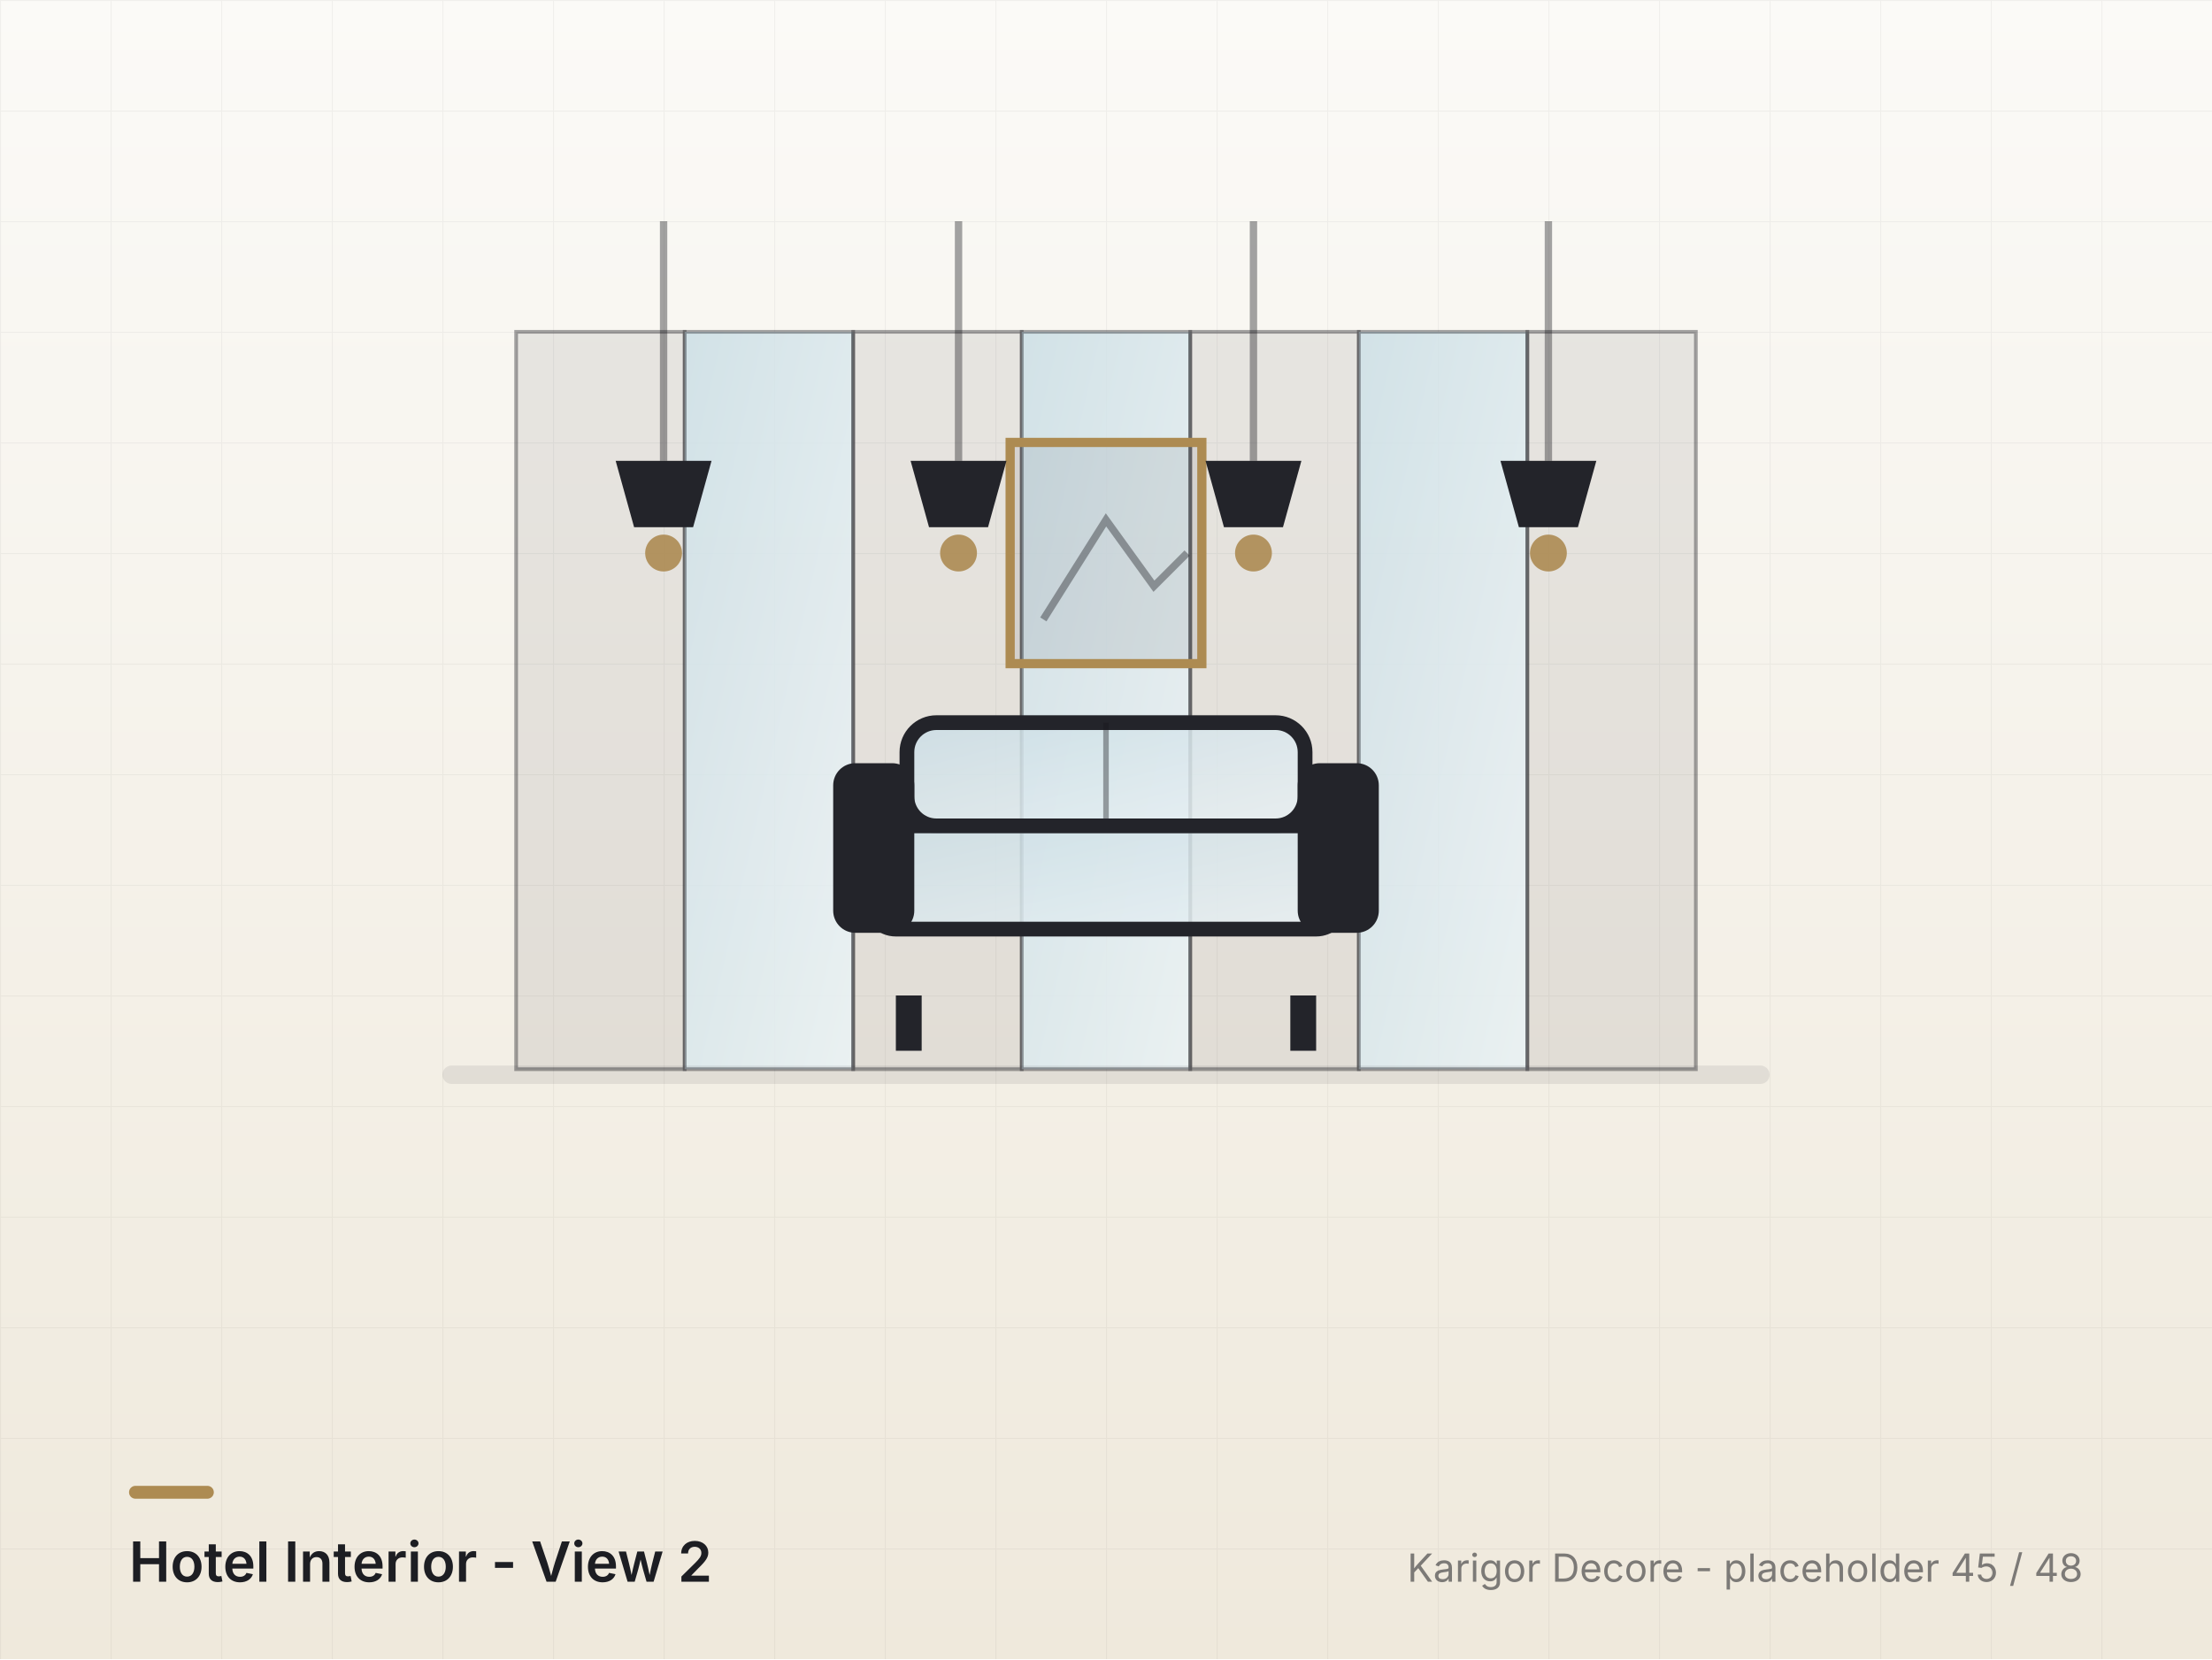
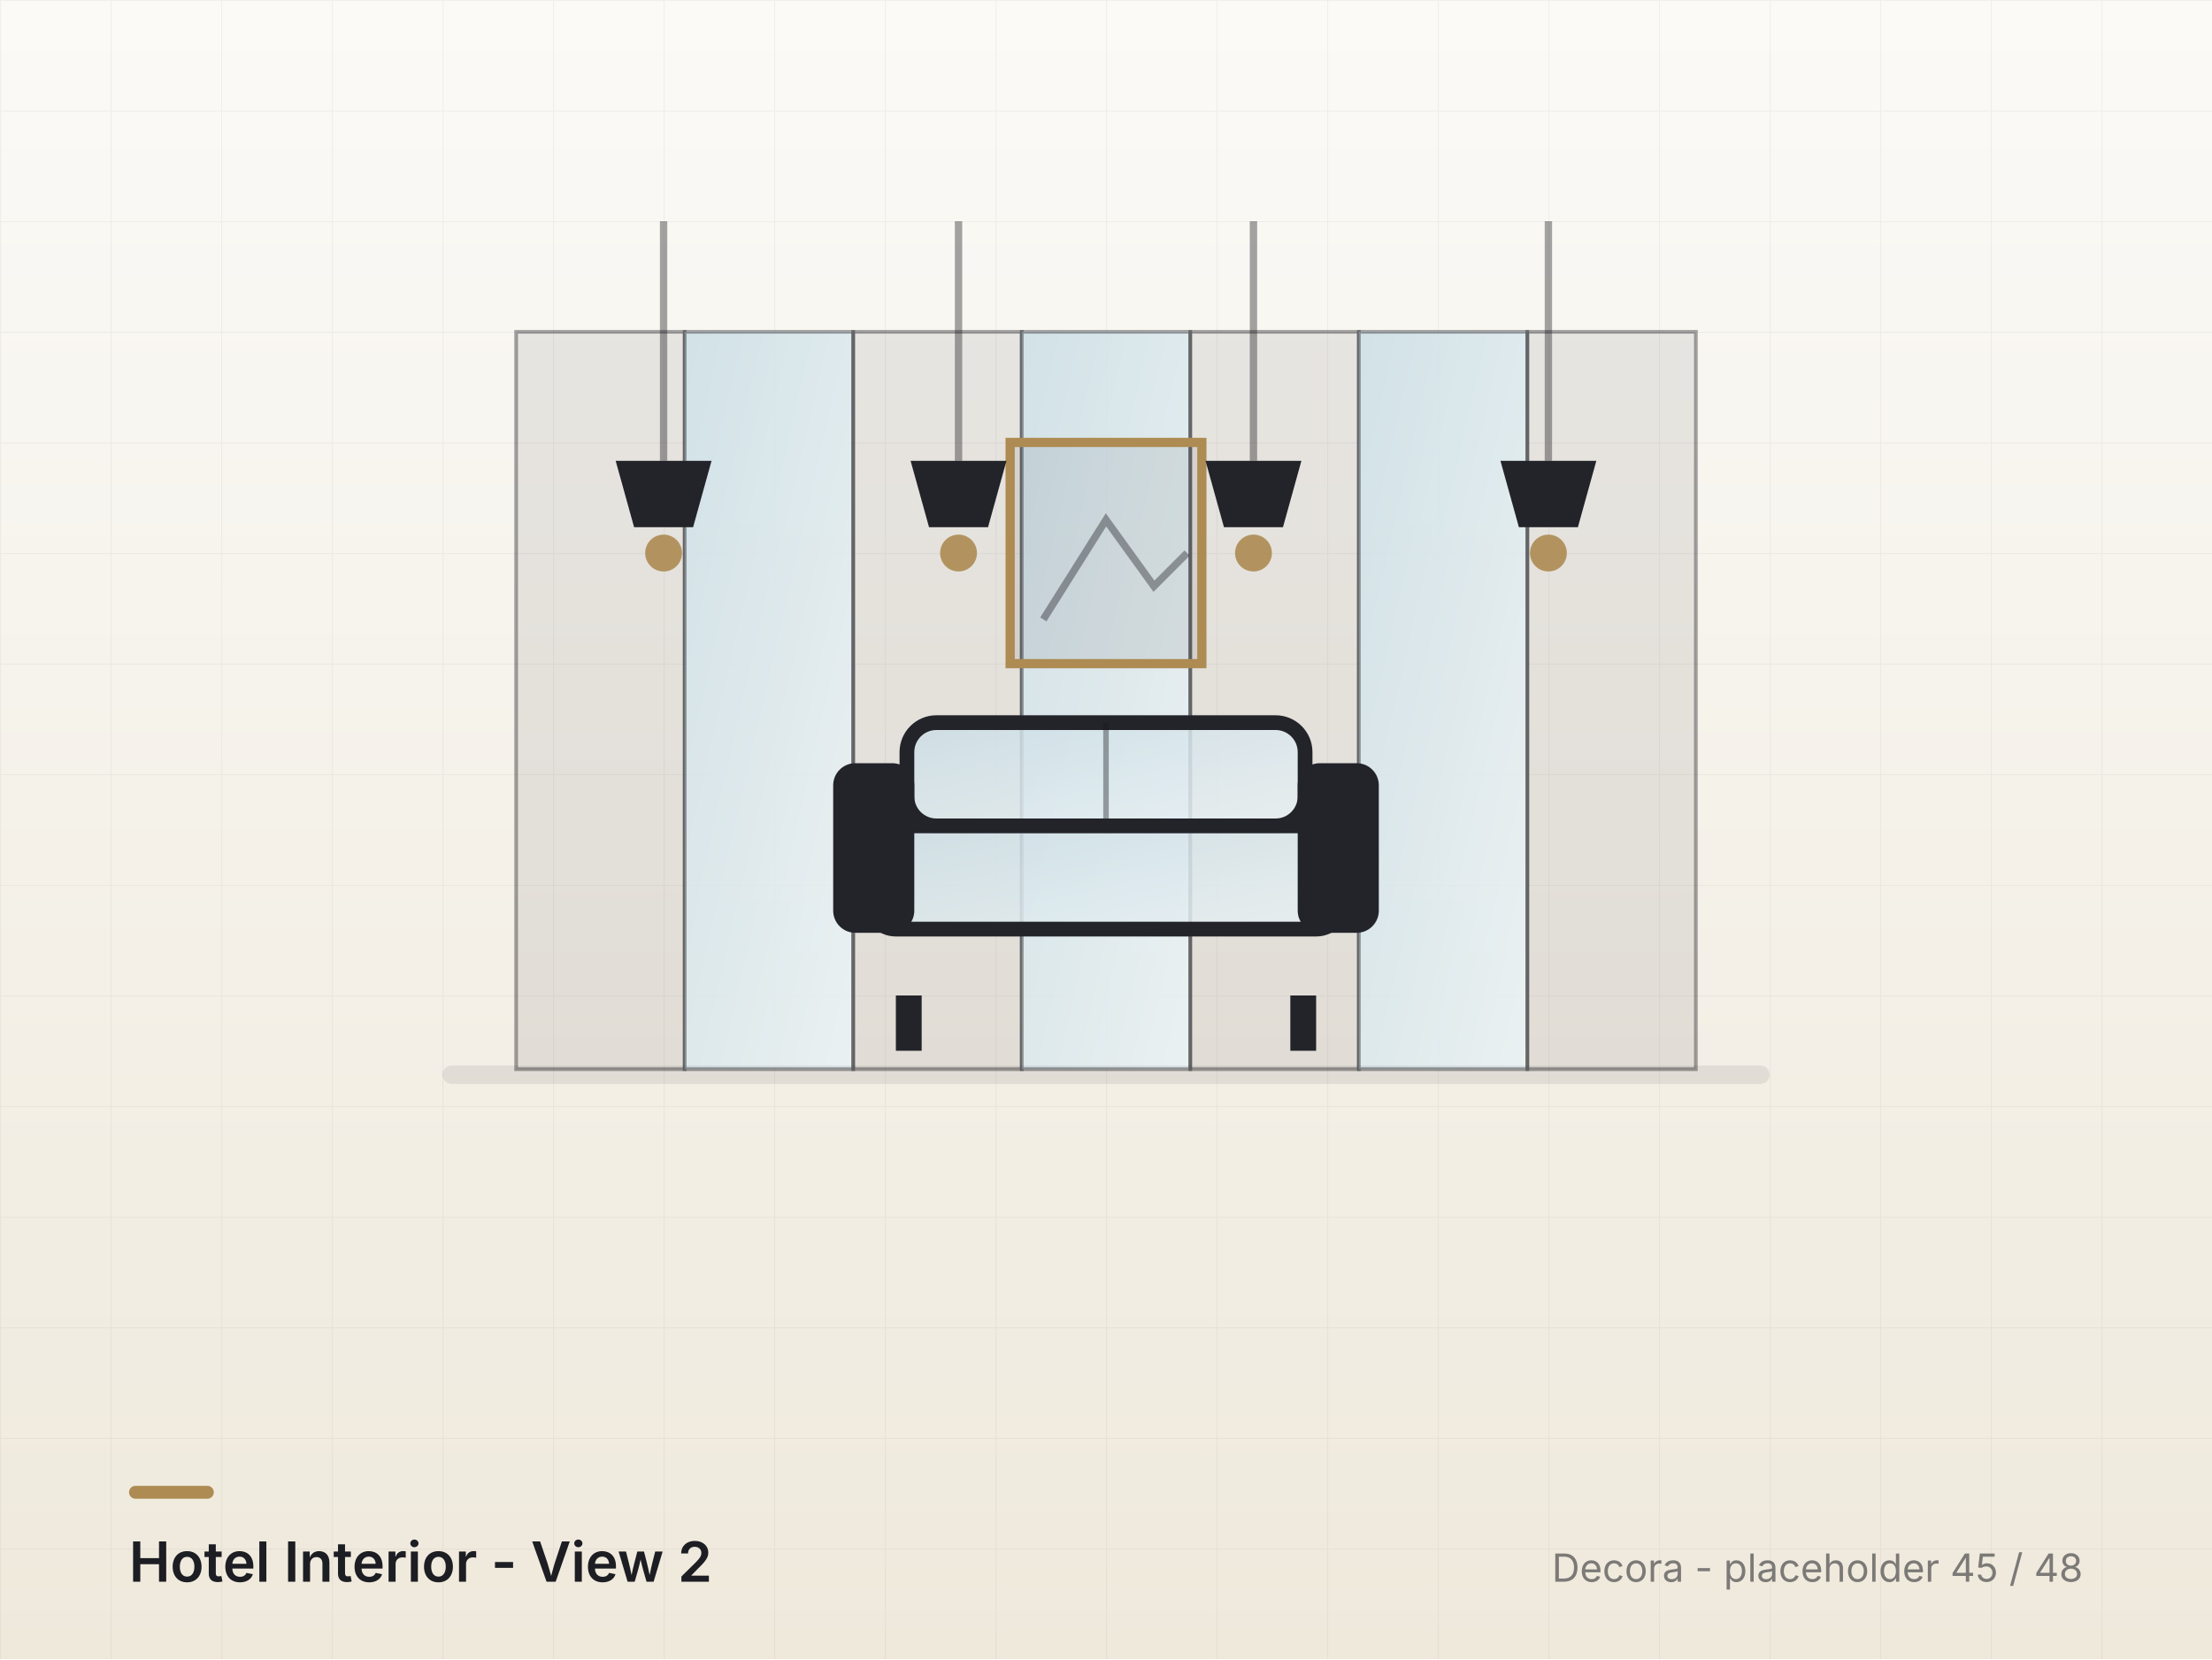
- <svg xmlns="http://www.w3.org/2000/svg" viewBox="0 0 1200 900" width="1200" height="900" role="img" aria-label="Hotel Interior - View 2 - Karigor Decore placeholder image">
+ <svg xmlns="http://www.w3.org/2000/svg" viewBox="0 0 1200 900" width="1200" height="900" role="img" aria-label="Hotel Interior - View 2 - Decora placeholder image">
  <defs>
    <linearGradient id="bg" x1="0" y1="0" x2="0" y2="1">
      <stop offset="0" stop-color="#fbfaf7" />
      <stop offset="1" stop-color="#efe9dc" />
    </linearGradient>
    <linearGradient id="glassGrad" x1="0" y1="0" x2="1" y2="1">
      <stop offset="0" stop-color="rgba(203,222,229,0.85)" />
      <stop offset="1" stop-color="rgba(233,241,244,0.85)" />
    </linearGradient>
    <pattern id="grid" width="60" height="60" patternUnits="userSpaceOnUse">
      <path d="M60 0H0V60" fill="none" stroke="rgba(22,23,27,0.05)" stroke-width="1" />
    </pattern>
  </defs>
  <rect width="1200" height="900" fill="url(#bg)" />
  <rect width="1200" height="900" fill="url(#grid)" />
  <rect x="280" y="180" width="91.429" height="400" fill="rgba(22,23,27,0.08)" stroke="rgba(22,23,27,0.38)" stroke-width="2" />
  <rect x="371.429" y="180" width="91.429" height="400" fill="url(#glassGrad)" stroke="rgba(22,23,27,0.38)" stroke-width="2" />
  <rect x="462.857" y="180" width="91.429" height="400" fill="rgba(22,23,27,0.08)" stroke="rgba(22,23,27,0.38)" stroke-width="2" />
  <rect x="554.286" y="180" width="91.429" height="400" fill="url(#glassGrad)" stroke="rgba(22,23,27,0.38)" stroke-width="2" />
  <rect x="645.714" y="180" width="91.429" height="400" fill="rgba(22,23,27,0.08)" stroke="rgba(22,23,27,0.38)" stroke-width="2" />
  <rect x="737.143" y="180" width="91.429" height="400" fill="url(#glassGrad)" stroke="rgba(22,23,27,0.38)" stroke-width="2" />
  <rect x="828.571" y="180" width="91.429" height="400" fill="rgba(22,23,27,0.08)" stroke="rgba(22,23,27,0.38)" stroke-width="2" />
  <rect x="548" y="240" width="104" height="120" fill="rgba(22,23,27,0.08)" stroke="#ad8b52" stroke-width="5" />
  <polyline points="566,336 600,282 626,318 644,300" fill="none" stroke="rgba(22,23,27,0.38)" stroke-width="4" />
  <line x1="360" y1="120" x2="360" y2="250" stroke="rgba(22,23,27,0.38)" stroke-width="4" />
  <polygon points="334,250 386,250 376,286 344,286" fill="#23242a" />
  <circle cx="360" cy="300" r="10" fill="#ad8b52" opacity="0.9" />
  <line x1="520" y1="120" x2="520" y2="250" stroke="rgba(22,23,27,0.38)" stroke-width="4" />
  <polygon points="494,250 546,250 536,286 504,286" fill="#23242a" />
  <circle cx="520" cy="300" r="10" fill="#ad8b52" opacity="0.9" />
  <line x1="680" y1="120" x2="680" y2="250" stroke="rgba(22,23,27,0.38)" stroke-width="4" />
  <polygon points="654,250 706,250 696,286 664,286" fill="#23242a" />
  <circle cx="680" cy="300" r="10" fill="#ad8b52" opacity="0.9" />
  <line x1="840" y1="120" x2="840" y2="250" stroke="rgba(22,23,27,0.38)" stroke-width="4" />
  <polygon points="814,250 866,250 856,286 824,286" fill="#23242a" />
  <circle cx="840" cy="300" r="10" fill="#ad8b52" opacity="0.9" />
  <rect x="492" y="392" width="216" height="56" rx="16" fill="url(#glassGrad)" stroke="#23242a" stroke-width="8" />
  <line x1="600" y1="392" x2="600" y2="448" stroke="rgba(22,23,27,0.38)" stroke-width="3" />
  <rect x="472" y="448" width="256" height="56" rx="14" fill="url(#glassGrad)" stroke="#23242a" stroke-width="8" />
  <rect x="452" y="414" width="44" height="92" rx="12" fill="#23242a" />
  <rect x="704" y="414" width="44" height="92" rx="12" fill="#23242a" />
  <rect x="486" y="540" width="14" height="30" fill="#23242a" />
  <rect x="700" y="540" width="14" height="30" fill="#23242a" />
  <rect x="240" y="578" width="720" height="10" rx="5" fill="rgba(22,23,27,0.08)" />
  <g font-family="'Sora','Inter',system-ui,sans-serif">
    <rect x="70" y="806" width="46" height="7" rx="3.5" fill="#ad8b52" />
    <text x="70" y="858" font-size="30" font-weight="600" fill="#1d1e23">Hotel Interior - View 2</text>
-     <text x="1130" y="858" font-size="21" fill="rgba(29,30,35,0.55)" text-anchor="end">Karigor Decore - placeholder 45 / 48</text>
+     <text x="1130" y="858" font-size="21" fill="rgba(29,30,35,0.55)" text-anchor="end">Decora - placeholder 45 / 48</text>
  </g>
</svg>
